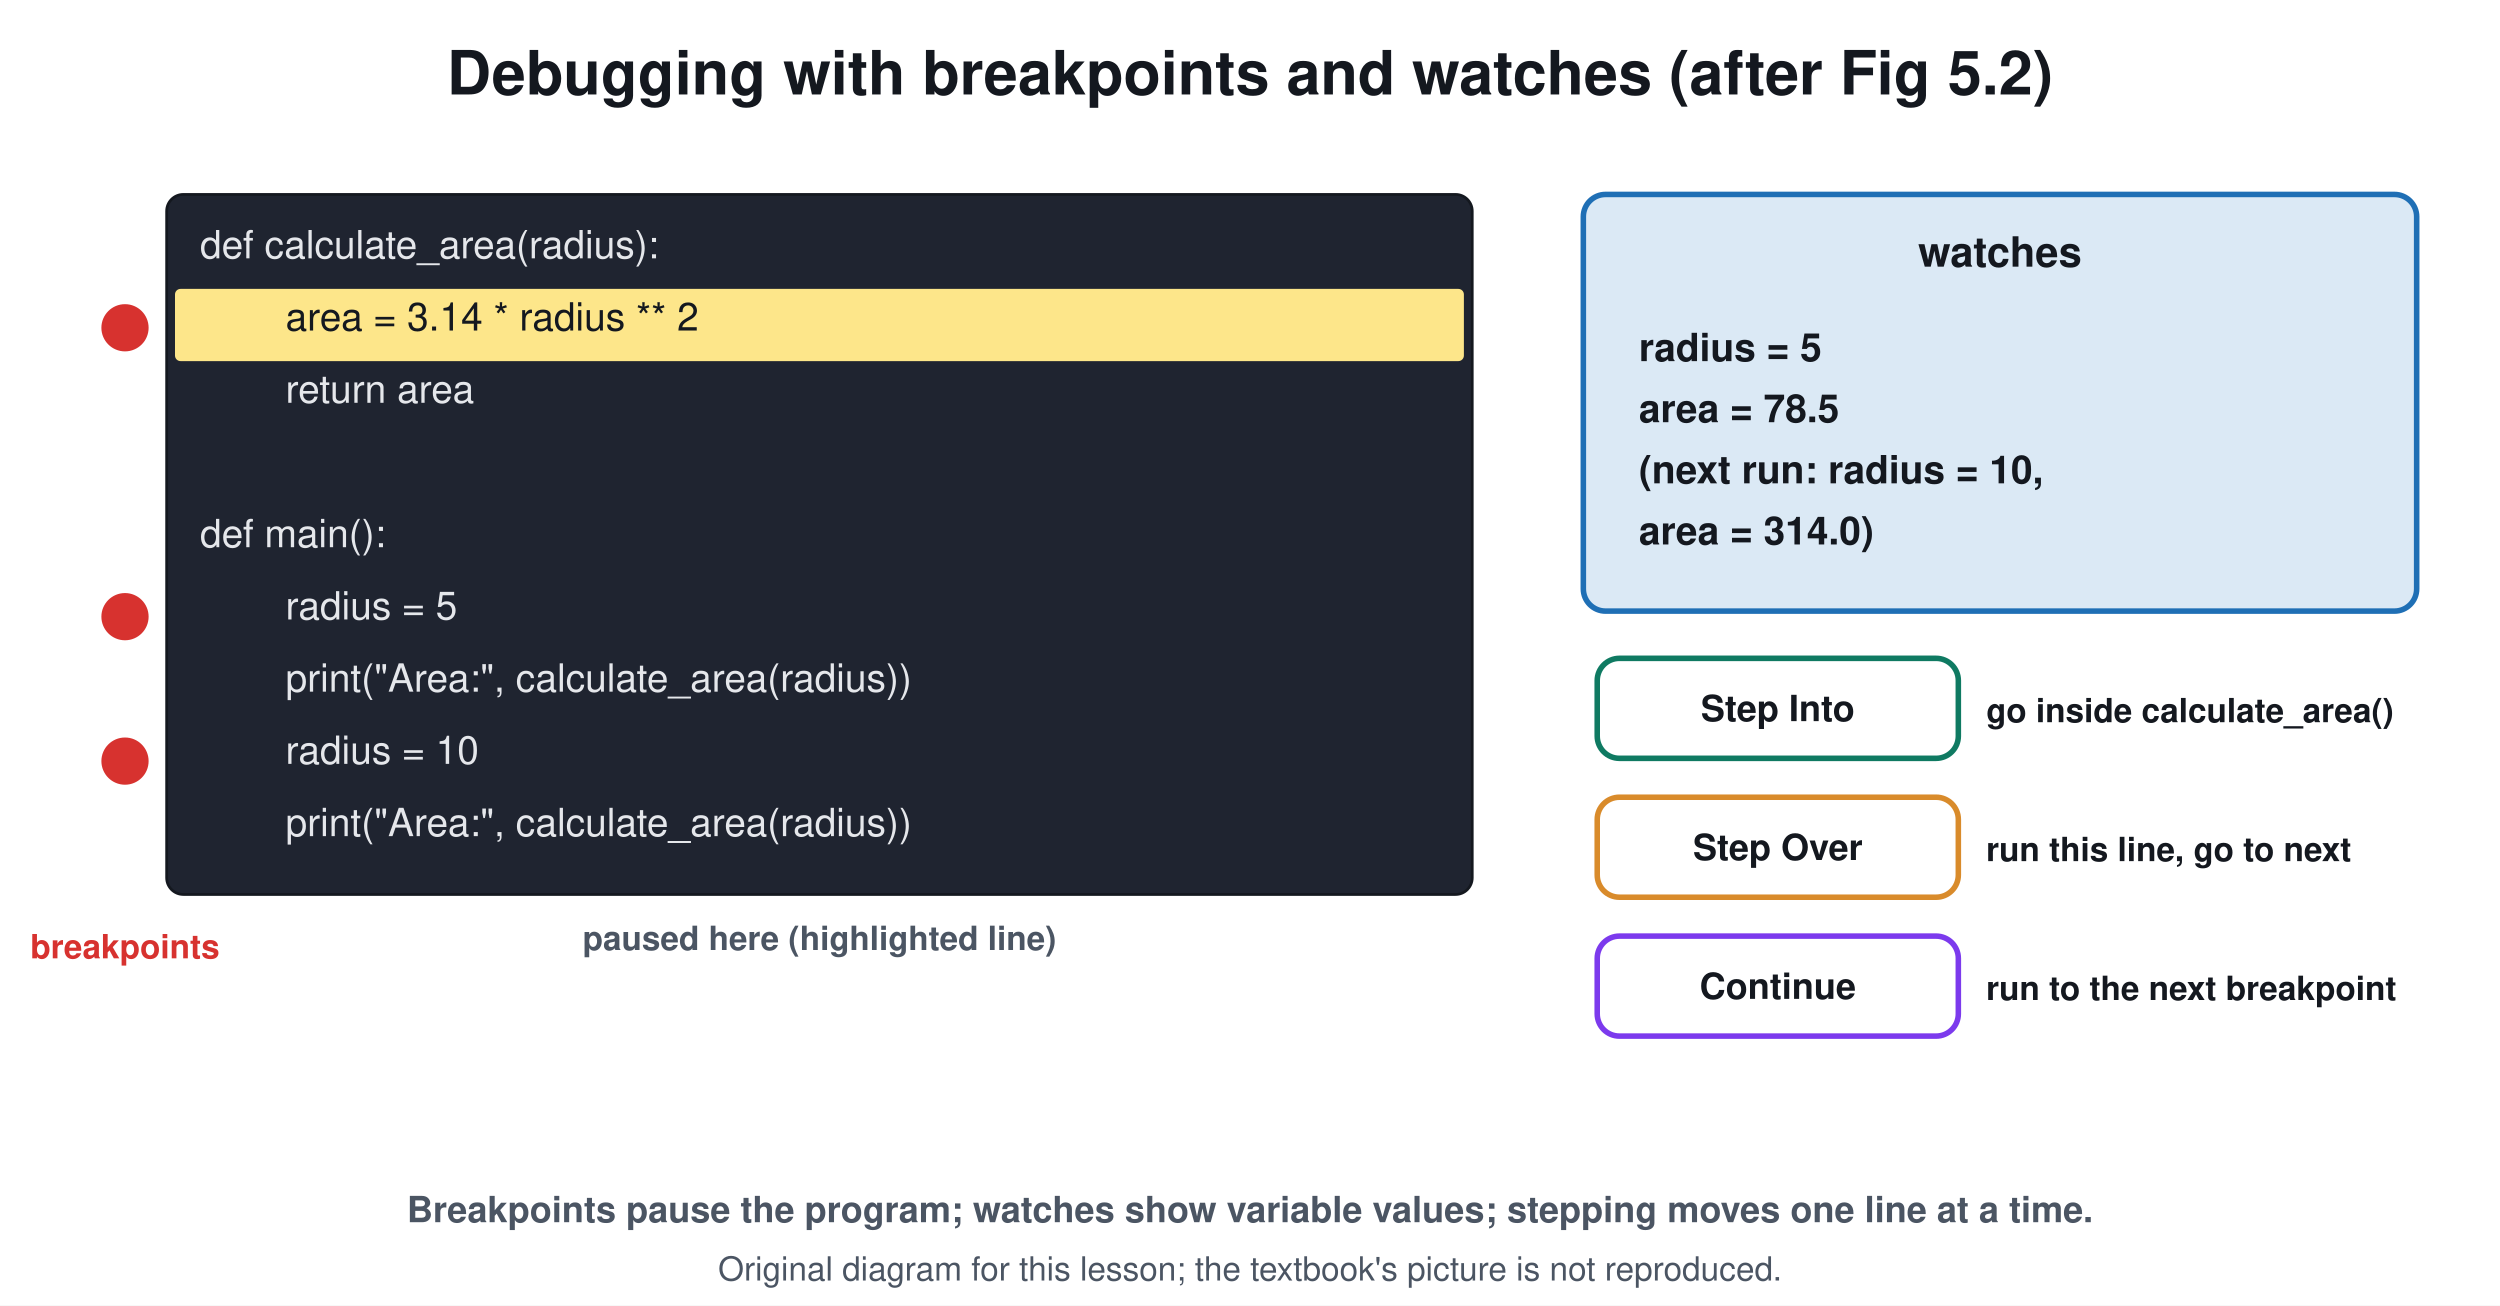
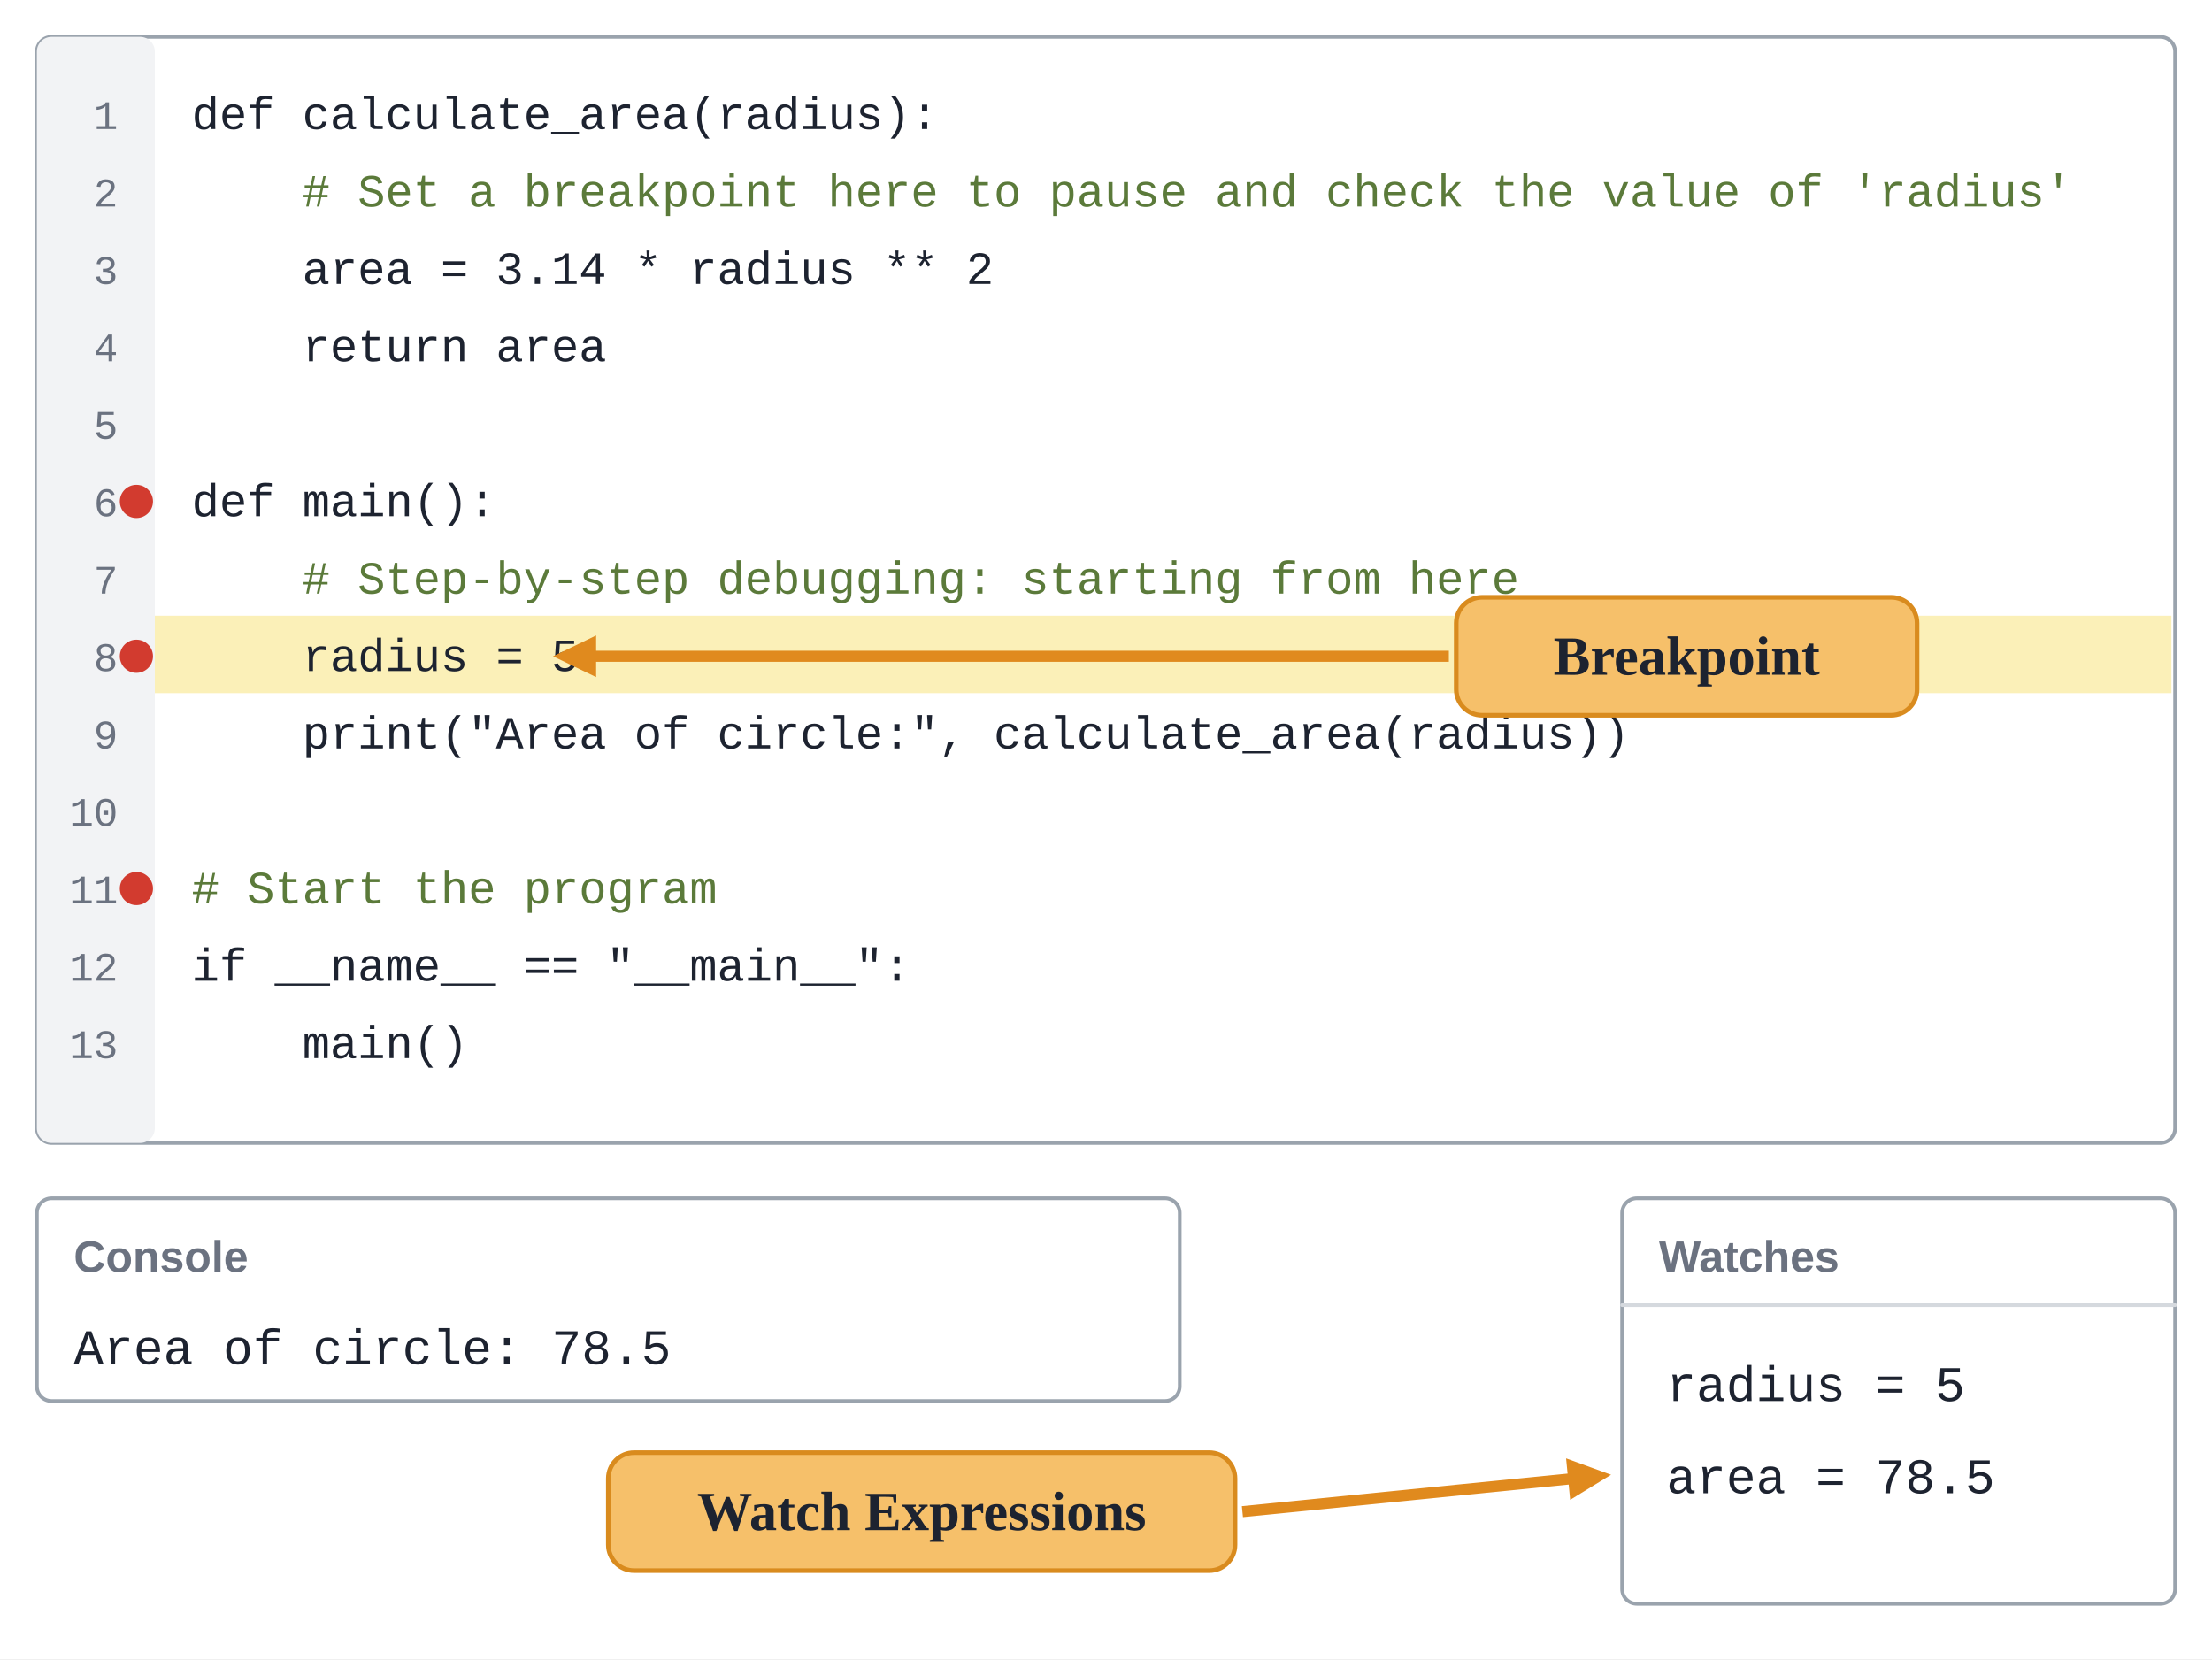
- <svg xmlns="http://www.w3.org/2000/svg" viewBox="0 0 900 470" font-family="Segoe UI, Helvetica, Arial, sans-serif">
-   <rect width="900" height="470" fill="#ffffff" />
-   <text x="450.0" y="34.0" font-size="22" fill="#14181f" text-anchor="middle" font-weight="700">Debugging with breakpoints and watches (after Fig 5.2)</text>
-   <rect x="60.0" y="70.0" width="470.0" height="252.0" rx="6" stroke="#14181f" stroke-width="1" fill="#1f2430" />
-   <text x="72.0" y="93.0" font-size="14" fill="#e5e7eb" text-anchor="start" font-weight="400">def calculate_area(radius):</text>
-   <rect x="63.0" y="104.0" width="464.0" height="26.0" rx="2" stroke="#fde68a" stroke-width="0" fill="#fde68a" />
-   <text x="102.8" y="119.0" font-size="14" fill="#14181f" text-anchor="start" font-weight="400">area = 3.14 * radius ** 2</text>
-   <text x="102.8" y="145.0" font-size="14" fill="#e5e7eb" text-anchor="start" font-weight="400">return area</text>
-   <text x="72.0" y="171.0" font-size="14" fill="#e5e7eb" text-anchor="start" font-weight="400" />
-   <text x="72.0" y="197.0" font-size="14" fill="#e5e7eb" text-anchor="start" font-weight="400">def main():</text>
-   <text x="102.8" y="223.0" font-size="14" fill="#e5e7eb" text-anchor="start" font-weight="400">radius = 5</text>
-   <text x="102.8" y="249.0" font-size="14" fill="#e5e7eb" text-anchor="start" font-weight="400">print("Area:", calculate_area(radius))</text>
-   <text x="102.8" y="275.0" font-size="14" fill="#e5e7eb" text-anchor="start" font-weight="400">radius = 10</text>
-   <text x="102.8" y="301.0" font-size="14" fill="#e5e7eb" text-anchor="start" font-weight="400">print("Area:", calculate_area(radius))</text>
-   <circle cx="45.0" cy="118.0" r="8.0" stroke="#d7322f" stroke-width="1" fill="#d7322f" />
-   <circle cx="45.0" cy="222.0" r="8.0" stroke="#d7322f" stroke-width="1" fill="#d7322f" />
-   <circle cx="45.0" cy="274.0" r="8.0" stroke="#d7322f" stroke-width="1" fill="#d7322f" />
-   <text x="45.0" y="345.0" font-size="12" fill="#d7322f" text-anchor="middle" font-weight="700">breakpoints</text>
-   <text x="295.0" y="342.0" font-size="12" fill="#4b5563" text-anchor="middle" font-weight="700">paused here (highlighted line)</text>
-   <rect x="570.0" y="70.0" width="300.0" height="150.0" rx="8" stroke="#1f6fb5" stroke-width="2" fill="#dbe9f5" />
-   <text x="720.0" y="96.0" font-size="15" fill="#14181f" text-anchor="middle" font-weight="700">watches</text>
-   <text x="590.0" y="130.0" font-size="14" fill="#14181f" text-anchor="start" font-weight="700">radius = 5</text>
-   <text x="590.0" y="152.0" font-size="14" fill="#14181f" text-anchor="start" font-weight="700">area   = 78.5</text>
-   <text x="590.0" y="174.0" font-size="14" fill="#14181f" text-anchor="start" font-weight="700">(next run: radius = 10,</text>
-   <text x="590.0" y="196.0" font-size="14" fill="#14181f" text-anchor="start" font-weight="700"> area = 314.0)</text>
-   <rect x="575.0" y="237.0" width="130.0" height="36.0" rx="8" stroke="#0f7a62" stroke-width="2" fill="#ffffff" />
-   <text x="640.0" y="259.6" font-size="13" fill="#14181f" text-anchor="middle" font-weight="700">Step Into</text>
-   <text x="715.0" y="260.0" font-size="12" fill="#14181f" text-anchor="start" font-weight="700">go inside calculate_area()</text>
-   <rect x="575.0" y="287.0" width="130.0" height="36.0" rx="8" stroke="#d98b2b" stroke-width="2" fill="#ffffff" />
-   <text x="640.0" y="309.6" font-size="13" fill="#14181f" text-anchor="middle" font-weight="700">Step Over</text>
-   <text x="715.0" y="310.0" font-size="12" fill="#14181f" text-anchor="start" font-weight="700">run this line, go to next</text>
-   <rect x="575.0" y="337.0" width="130.0" height="36.0" rx="8" stroke="#7c3aed" stroke-width="2" fill="#ffffff" />
-   <text x="640.0" y="359.6" font-size="13" fill="#14181f" text-anchor="middle" font-weight="700">Continue</text>
-   <text x="715.0" y="360.0" font-size="12" fill="#14181f" text-anchor="start" font-weight="700">run to the next breakpoint</text>
-   <text x="450.0" y="440.0" font-size="13" fill="#4b5563" text-anchor="middle" font-weight="700">Breakpoints pause the program; watches show variable values; stepping moves one line at a time.</text>
-   <text x="450.0" y="461" font-size="12" fill="#4b5563" text-anchor="middle">Original diagram for this lesson; the textbook's picture is not reproduced.</text>
+ <svg xmlns="http://www.w3.org/2000/svg" viewBox="0 0 1200 900" font-family="Segoe UI, Arial, sans-serif">
+   <rect width="1200" height="900" fill="#ffffff" />
+   <rect x="20.0" y="20.0" width="1160.0" height="600.0" rx="8" fill="#ffffff" stroke="#9aa3ad" stroke-width="2" />
+   <rect x="20.0" y="20.0" width="64.0" height="600.0" rx="8" fill="#f2f3f5" stroke="none" stroke-width="0" />
+   <rect x="84.0" y="334.0" width="1094.0" height="42.0" rx="0" fill="#fbf0b8" stroke="none" stroke-width="2" />
+   <text x="64.0" y="70.0" font-size="22" fill="#6b7280" text-anchor="end" font-family="Consolas, Courier New, monospace">1</text>
+   <text x="64.0" y="112.0" font-size="22" fill="#6b7280" text-anchor="end" font-family="Consolas, Courier New, monospace">2</text>
+   <text x="64.0" y="154.0" font-size="22" fill="#6b7280" text-anchor="end" font-family="Consolas, Courier New, monospace">3</text>
+   <text x="64.0" y="196.0" font-size="22" fill="#6b7280" text-anchor="end" font-family="Consolas, Courier New, monospace">4</text>
+   <text x="64.0" y="238.0" font-size="22" fill="#6b7280" text-anchor="end" font-family="Consolas, Courier New, monospace">5</text>
+   <text x="64.0" y="280.0" font-size="22" fill="#6b7280" text-anchor="end" font-family="Consolas, Courier New, monospace">6</text>
+   <text x="64.0" y="322.0" font-size="22" fill="#6b7280" text-anchor="end" font-family="Consolas, Courier New, monospace">7</text>
+   <text x="64.0" y="364.0" font-size="22" fill="#6b7280" text-anchor="end" font-family="Consolas, Courier New, monospace">8</text>
+   <text x="64.0" y="406.0" font-size="22" fill="#6b7280" text-anchor="end" font-family="Consolas, Courier New, monospace">9</text>
+   <text x="64.0" y="448.0" font-size="22" fill="#6b7280" text-anchor="end" font-family="Consolas, Courier New, monospace">10</text>
+   <text x="64.0" y="490.0" font-size="22" fill="#6b7280" text-anchor="end" font-family="Consolas, Courier New, monospace">11</text>
+   <text x="64.0" y="532.0" font-size="22" fill="#6b7280" text-anchor="end" font-family="Consolas, Courier New, monospace">12</text>
+   <text x="64.0" y="574.0" font-size="22" fill="#6b7280" text-anchor="end" font-family="Consolas, Courier New, monospace">13</text>
+   <text x="104.0" y="70.0" font-size="25" fill="#1d2330" font-family="Consolas, Courier New, monospace" xml:space="preserve">def calculate_area(radius):</text>
+   <text x="104.0" y="112.0" font-size="25" fill="#5b7a3a" font-family="Consolas, Courier New, monospace" xml:space="preserve">    # Set a breakpoint here to pause and check the value of 'radius'</text>
+   <text x="104.0" y="154.0" font-size="25" fill="#1d2330" font-family="Consolas, Courier New, monospace" xml:space="preserve">    area = 3.14 * radius ** 2</text>
+   <text x="104.0" y="196.0" font-size="25" fill="#1d2330" font-family="Consolas, Courier New, monospace" xml:space="preserve">    return area</text>
+   <text x="104.0" y="280.0" font-size="25" fill="#1d2330" font-family="Consolas, Courier New, monospace" xml:space="preserve">def main():</text>
+   <text x="104.0" y="322.0" font-size="25" fill="#5b7a3a" font-family="Consolas, Courier New, monospace" xml:space="preserve">    # Step-by-step debugging: starting from here</text>
+   <text x="104.0" y="364.0" font-size="25" fill="#1d2330" font-family="Consolas, Courier New, monospace" xml:space="preserve">    radius = 5</text>
+   <text x="104.0" y="406.0" font-size="25" fill="#1d2330" font-family="Consolas, Courier New, monospace" xml:space="preserve">    print("Area of circle:", calculate_area(radius))</text>
+   <text x="104.0" y="490.0" font-size="25" fill="#5b7a3a" font-family="Consolas, Courier New, monospace" xml:space="preserve"># Start the program</text>
+   <text x="104.0" y="532.0" font-size="25" fill="#1d2330" font-family="Consolas, Courier New, monospace" xml:space="preserve">if __name__ == "__main__":</text>
+   <text x="104.0" y="574.0" font-size="25" fill="#1d2330" font-family="Consolas, Courier New, monospace" xml:space="preserve">    main()</text>
+   <circle cx="74.0" cy="272.0" r="9.0" fill="#d23b2f" stroke="none" stroke-width="2" />
+   <circle cx="74.0" cy="356.0" r="9.0" fill="#d23b2f" stroke="none" stroke-width="2" />
+   <circle cx="74.0" cy="482.0" r="9.0" fill="#d23b2f" stroke="none" stroke-width="2" />
+   <rect x="20.0" y="650.0" width="620.0" height="110.0" rx="8" fill="#ffffff" stroke="#9aa3ad" stroke-width="2" />
+   <text x="40.0" y="690.0" font-size="24" fill="#6b7280" text-anchor="start" font-family="Segoe UI, Arial, sans-serif" font-weight="700">Console</text>
+   <text x="40.0" y="740.0" font-size="27" fill="#1d2330" text-anchor="start" font-family="Consolas, Courier New, monospace">Area of circle: 78.5</text>
+   <rect x="880.0" y="650.0" width="300.0" height="220.0" rx="8" fill="#ffffff" stroke="#9aa3ad" stroke-width="2" />
+   <text x="900.0" y="690.0" font-size="24" fill="#6b7280" text-anchor="start" font-family="Segoe UI, Arial, sans-serif" font-weight="700">Watches</text>
+   <line x1="880.0" y1="708.0" x2="1180.0" y2="708.0" stroke="#d5d9de" stroke-width="2" stroke-linecap="round" />
+   <text x="904.0" y="760.0" font-size="27" fill="#1d2330" text-anchor="start" font-family="Consolas, Courier New, monospace">radius = 5</text>
+   <text x="904.0" y="810.0" font-size="27" fill="#1d2330" text-anchor="start" font-family="Consolas, Courier New, monospace">area = 78.5</text>
+   <rect x="790.0" y="324.0" width="250.0" height="64.0" rx="14" fill="#f6c06a" stroke="#d98b1e" stroke-width="2.5" />
+   <text x="915.0" y="366.0" font-size="30" fill="#1d2330" text-anchor="middle" font-family="Times New Roman, Times, serif" font-weight="700">Breakpoint</text>
+   <line x1="786.0" y1="356.0" x2="322.1" y2="356.0" stroke="#e08a1e" stroke-width="6" stroke-linecap="butt" />
+   <path d="M300.0 356.0 L323.4 344.7 L323.4 367.3 Z" fill="#e08a1e" />
+   <rect x="330.0" y="788.0" width="340.0" height="64.0" rx="14" fill="#f6c06a" stroke="#d98b1e" stroke-width="2.5" />
+   <text x="500.0" y="830.0" font-size="30" fill="#1d2330" text-anchor="middle" font-family="Times New Roman, Times, serif" font-weight="700">Watch Expressions</text>
+   <line x1="674.0" y1="820.0" x2="852.0" y2="802.2" stroke="#e08a1e" stroke-width="6" stroke-linecap="butt" />
+   <path d="M874.0 800.0 L851.8 813.6 L849.6 791.1 Z" fill="#e08a1e" />
</svg>
